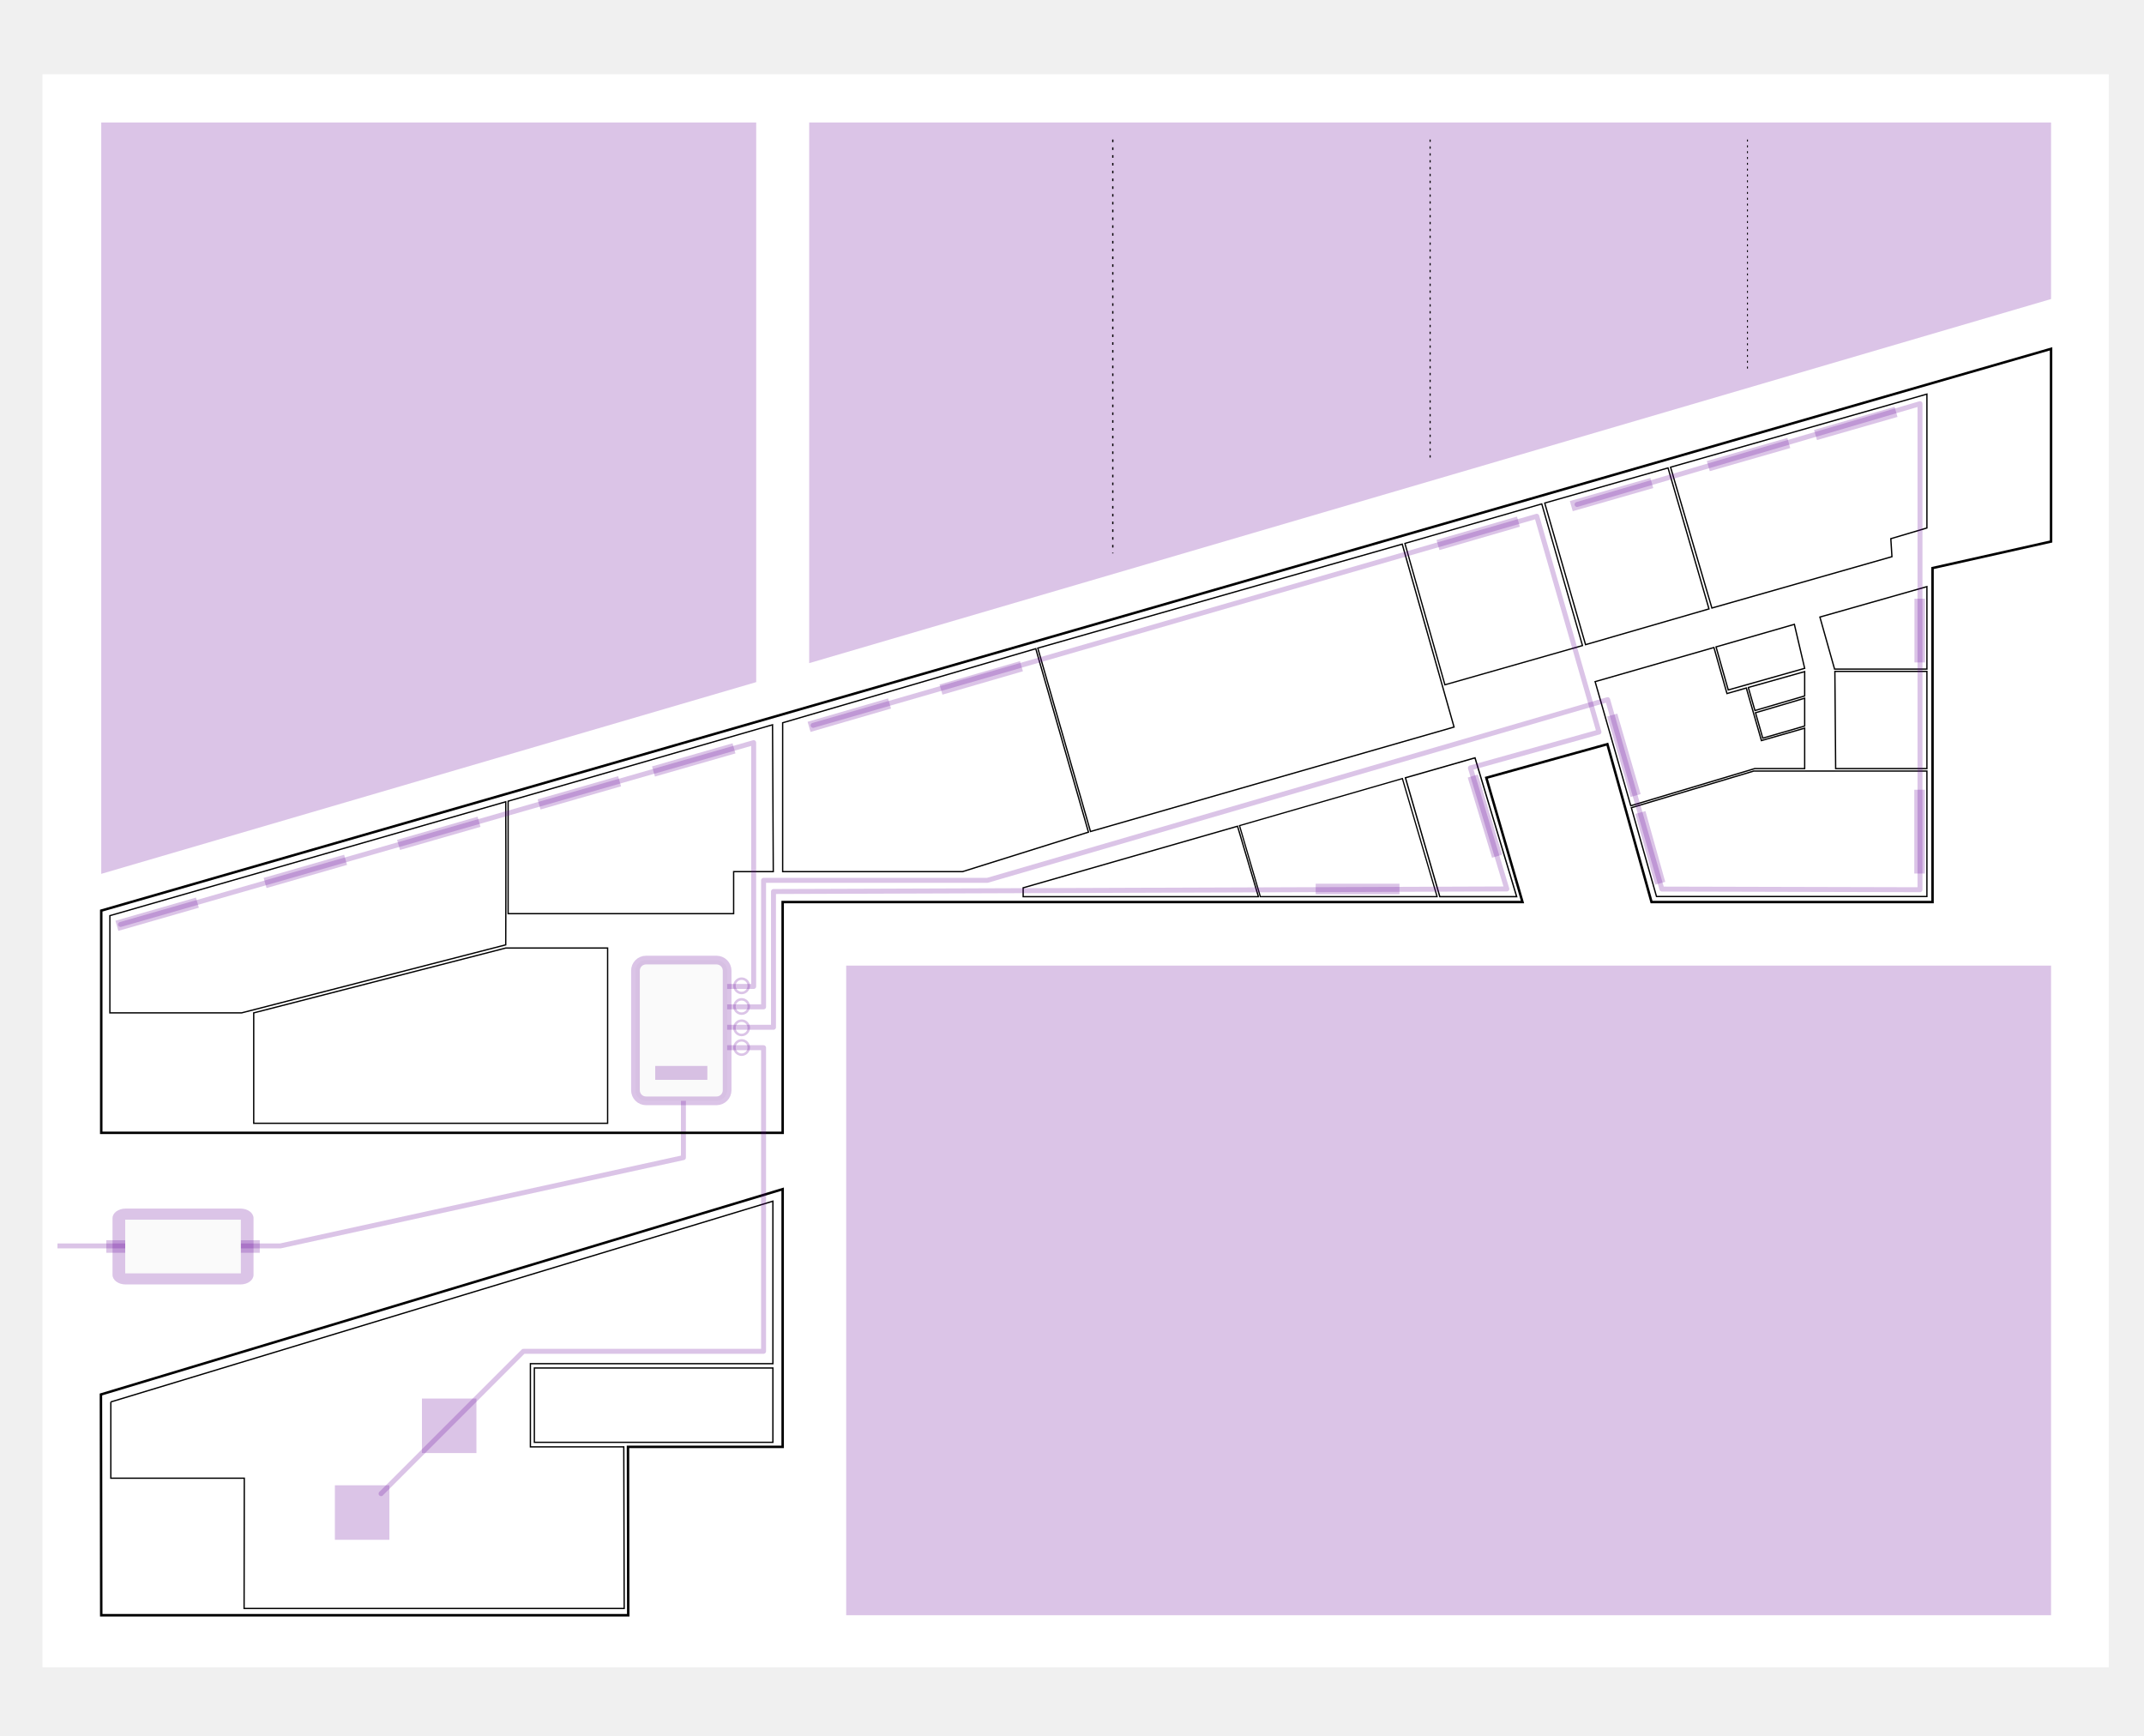
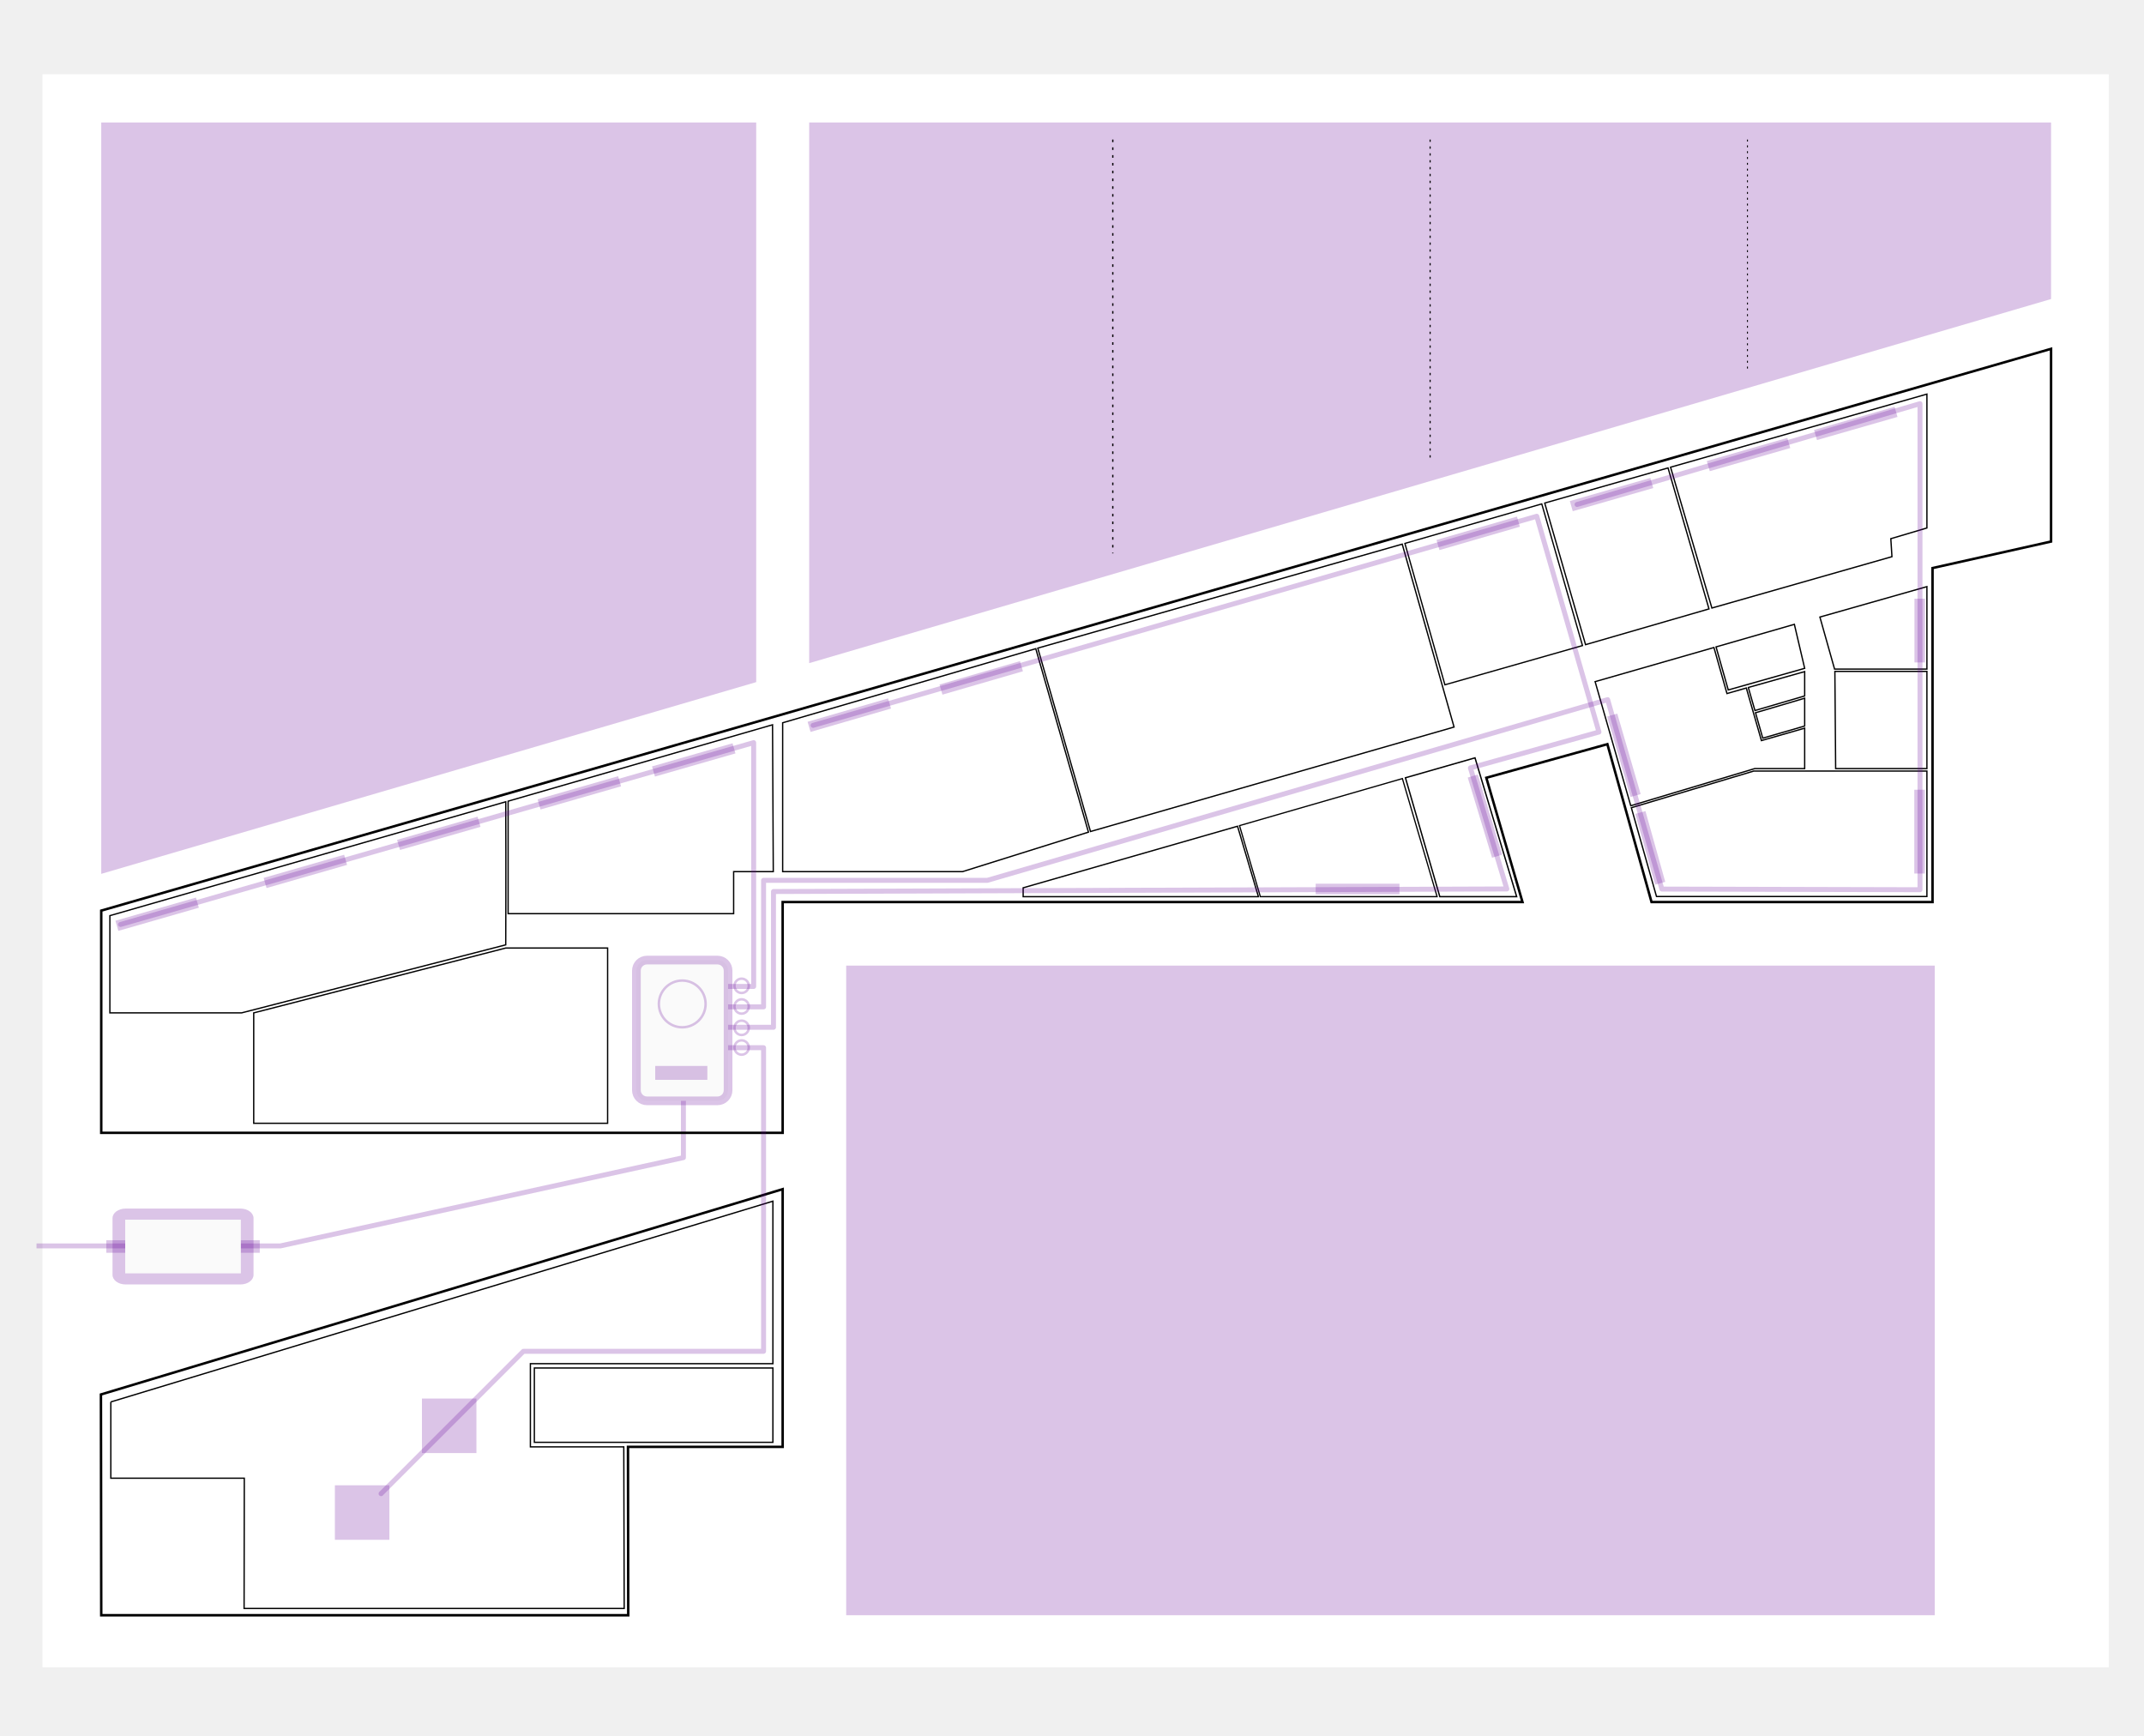
<svg xmlns="http://www.w3.org/2000/svg" width="432.435mm" height="350mm" viewBox="0 0 432.435 350" version="1.1" id="svg5">
  <defs id="defs2" />
  <g id="drawing" transform="translate(87.61958,-48.61679)" style="display:inline">
    <rect style="display:inline;opacity:1;fill:#ffffff;fill-opacity:1;stroke:none;stroke-width:0.47;stroke-linecap:butt;stroke-linejoin:round;stroke-miterlimit:4;stroke-dasharray:0.47, 3.759;stroke-dashoffset:0;stroke-opacity:1;stop-color:#000000" id="rect78717" width="416.761" height="321.272" x="-79.049" y="63.589" />
    <path style="fill:#660099;fill-opacity:0.231;stroke:none;stroke-width:0.265px;stroke-linecap:butt;stroke-linejoin:miter;stroke-opacity:1" d="M 75.588,182.353 V 73.313 l 250.482,-2.96e-4 v 35.611 z" id="path91226" />
    <path style="fill:#660099;fill-opacity:0.231;stroke:none;stroke-width:0.265px;stroke-linecap:butt;stroke-linejoin:miter;stroke-opacity:1" d="M 64.905,73.313 H -67.199 V 224.848 L 64.905,186.179 Z" id="path92253" />
    <rect style="display:inline;fill:none;fill-opacity:0.231;stroke:none;stroke-width:1.314;stroke-linecap:butt;stroke-linejoin:round;stroke-miterlimit:4;stroke-dasharray:none;stroke-dashoffset:0;stroke-opacity:0.231;stop-color:#000000" id="rect93623-7" width="58.473" height="31.883" x="267.598" y="73.312" />
    <rect style="display:inline;fill:none;fill-opacity:0.231;stroke:none;stroke-width:1.652;stroke-linecap:butt;stroke-linejoin:round;stroke-miterlimit:4;stroke-dasharray:none;stroke-dashoffset:0;stroke-opacity:0.231;stop-color:#000000" id="rect93623-9" width="58.473" height="50.375" x="203.594" y="73.313" />
    <rect style="display:inline;fill:none;fill-opacity:0.231;stroke:none;stroke-width:1.933;stroke-linecap:butt;stroke-linejoin:round;stroke-miterlimit:4;stroke-dasharray:none;stroke-dashoffset:0;stroke-opacity:0.231;stop-color:#000000" id="rect93623-6" width="58.473" height="68.96" x="139.591" y="73.313" />
    <rect style="opacity:1;fill:none;fill-opacity:0.231;stroke:none;stroke-width:2.178;stroke-linecap:butt;stroke-linejoin:round;stroke-miterlimit:4;stroke-dasharray:none;stroke-dashoffset:0;stroke-opacity:0.231;stop-color:#000000" id="rect93623" width="58.473" height="87.577" x="75.588" y="73.313" />
    <g id="g2723">
      <path style="display:inline;fill:none;stroke:#000000;stroke-width:0.262;stroke-linecap:butt;stroke-linejoin:miter;stroke-miterlimit:4;stroke-dasharray:0.524, 1.048;stroke-dashoffset:0;stroke-opacity:1" d="M 136.826,76.762 V 160.214" id="path942" />
      <path style="display:inline;fill:none;stroke:#000000;stroke-width:0.231;stroke-linecap:butt;stroke-linejoin:miter;stroke-miterlimit:4;stroke-dasharray:0.461, 0.923;stroke-dashoffset:0;stroke-opacity:1" d="M 200.829,76.762 V 141.429" id="path942-6" />
      <path style="display:inline;fill:none;stroke:#000000;stroke-width:0.196;stroke-linecap:butt;stroke-linejoin:miter;stroke-miterlimit:4;stroke-dasharray:0.391, 0.783;stroke-dashoffset:0;stroke-opacity:1" d="M 264.832,76.762 V 123.305" id="path942-6-3" />
    </g>
-     <path style="display:inline;fill:#660099;fill-opacity:0.231;stroke:none;stroke-width:0.265;stroke-linecap:butt;stroke-linejoin:miter;stroke-miterlimit:4;stroke-dasharray:0.265, 3.175;stroke-dashoffset:0;stroke-opacity:1" d="M 326.07,243.35 H 83.054 v 131.012 H 326.07 Z" id="graph" />
+     <path style="display:inline;fill:#660099;fill-opacity:0.231;stroke:none;stroke-width:0.251;stroke-linecap:butt;stroke-linejoin:miter;stroke-miterlimit:4;stroke-dasharray:0.251, 3.018;stroke-dashoffset:0;stroke-opacity:1" d="M 302.607,243.35 H 83.054 v 131.012 H 302.607 Z" id="graph" />
    <path style="display:none;fill:#fafafa;fill-opacity:1;stroke:none;stroke-width:0.5;stroke-linecap:butt;stroke-linejoin:miter;stroke-miterlimit:4;stroke-dasharray:none;stroke-dashoffset:0;stroke-opacity:1" d="M -67.199,224.884 V 68.196 H 326.07 v 43.392 z" id="status" />
    <rect style="display:inline;fill:#660099;fill-opacity:0.231;stroke:none;stroke-width:0.081;stroke-linecap:butt;stroke-linejoin:round;stroke-miterlimit:4;stroke-dasharray:none;stroke-dashoffset:0;stroke-opacity:1;stop-color:#000000" id="rect41701-4" width="30.954" height="2.526" x="-66.18" y="298.739" rx="0" ry="0" />
-     <path style="fill:none;stroke:#660099;stroke-width:1;stroke-linecap:butt;stroke-linejoin:round;stroke-miterlimit:4;stroke-dasharray:none;stroke-opacity:0.231" d="m 50.221,268.504 v 13.569 l -81.292,17.807 h -44.955" id="path43866" />
+     <path style="fill:none;stroke:#660099;stroke-width:1;stroke-linecap:butt;stroke-linejoin:round;stroke-miterlimit:4;stroke-dasharray:none;stroke-opacity:0.231" d="m 50.221,268.504 v 13.569 l -81.292,17.807 h -49.188" id="path43866" />
    <rect style="display:inline;fill:#660099;fill-opacity:0.231;stroke:none;stroke-width:0.125;stroke-linecap:round;stroke-linejoin:round;stroke-miterlimit:4;stroke-dasharray:none;stroke-dashoffset:0;stroke-opacity:1;stop-color:#000000" id="rect14422-5" width="28.44" height="15.302" x="-64.923" y="292.351" rx="2.626" ry="1.935" />
    <rect style="display:inline;opacity:1;fill:#fafafa;fill-opacity:1;stroke:none;stroke-width:0.145;stroke-linecap:butt;stroke-linejoin:round;stroke-miterlimit:4;stroke-dasharray:none;stroke-dashoffset:0;stroke-opacity:1;stop-color:#000000" id="rect41701" width="23.323" height="10.824" x="-62.365" y="294.59" rx="0" ry="0" />
    <path style="display:inline;fill:none;stroke:#000000;stroke-width:0.265px;stroke-linecap:butt;stroke-linejoin:miter;stroke-opacity:1" d="m 249.325,142.838 8.335,28.402 36.318,-10.36 -0.228,-3.626 7.28,-2.161 v -26.997 z" id="Gólyafészek" />
    <path style="display:inline;fill:none;stroke:#000000;stroke-width:0.265px;stroke-linecap:butt;stroke-linejoin:miter;stroke-opacity:1" d="m 241.416,211.511 24.682,-7.397 h 34.931 v 25.306 h -54.54 z" id="Oktopusz" />
    <path style="display:inline;fill:none;stroke:#000000;stroke-width:0.263px;stroke-linecap:butt;stroke-linejoin:miter;stroke-opacity:1" d="m 223.944,150.065 24.872,-7.081 8.259,28.432 -24.897,7.212 z" id="PK" />
    <path style="display:inline;fill:none;stroke:#000000;stroke-width:0.259px;stroke-linecap:butt;stroke-linejoin:miter;stroke-opacity:1" d="m 223.348,150.241 -27.604,7.966 8.067,28.512 27.748,-7.909 z" id="SZGK" />
    <path style="display:inline;fill:none;stroke:#000000;stroke-width:0.275px;stroke-linecap:butt;stroke-linejoin:miter;stroke-opacity:1" d="m 195.851,205.472 14.031,-4.019 8.403,27.991 h -15.503 z" id="Gólyairoda" />
    <path style="display:inline;fill:none;stroke:#000000;stroke-width:0.247px;stroke-linecap:butt;stroke-linejoin:miter;stroke-opacity:1" d="m 195.236,205.632 -32.852,9.487 4.201,14.326 h 35.652 z" id="Lahmacun" />
    <path style="fill:none;stroke:#000000;stroke-width:0.265px;stroke-linecap:butt;stroke-linejoin:miter;stroke-opacity:1" d="m 121.291,179.439 10.624,36.995 -25.401,7.966 H 70.239 v -30.02 z" id="Mérce" />
    <path style="fill:none;stroke:#000000;stroke-width:0.265px;stroke-linecap:butt;stroke-linejoin:miter;stroke-opacity:1" d="m 68.346,224.399 -0.149,-29.618 -53.33,15.41 v 22.688 h 45.486 l 4.94e-4,-8.48 z" id="kisterem" />
    <path style="fill:none;stroke:#000000;stroke-width:0.265px;stroke-linecap:butt;stroke-linejoin:miter;stroke-opacity:1" d="m 14.385,210.313 -79.843,22.964 v 19.607 h 26.56 l 53.283,-13.721 c 0,0 0.062,-14.952 -1.64e-4,-28.849 z" id="vendégtér" />
    <path style="fill:none;stroke:#000000;stroke-width:0.265px;stroke-linecap:butt;stroke-linejoin:miter;stroke-opacity:1" d="m 195.203,158.354 -73.506,20.969 10.633,36.986 73.328,-21.07 z" id="OktopuszKeramia" />
    <path style="fill:none;stroke:#000000;stroke-width:0.265px;stroke-linecap:butt;stroke-linejoin:miter;stroke-opacity:1" d="m 161.984,215.244 -43.238,12.417 v 1.784 h 47.449 z" id="haromszogRaktar" />
    <path style="fill:none;stroke:#000000;stroke-width:0.265px;stroke-linecap:butt;stroke-linejoin:miter;stroke-opacity:1" d="m 241.296,211.112 -7.188,-25.028 23.962,-6.881 2.633,9.284 3.902,-1.121 3.046,10.607 8.724,-2.507 v 8.156 h -10.085 z" id="GEP" />
    <path style="fill:none;stroke:#000000;stroke-width:0.265px;stroke-linecap:butt;stroke-linejoin:miter;stroke-opacity:1" d="m 279.446,173.059 21.583,-6.136 v 16.636 h -18.623 z" id="kistargyalo" />
    <path style="fill:none;stroke:#000000;stroke-width:0.265px;stroke-linecap:butt;stroke-linejoin:miter;stroke-opacity:1" d="m 301.029,184.014 1e-5,19.61 H 282.623 l -0.156,-19.61 z" id="OktopuszSzitaKismuhely" />
    <path style="fill:none;stroke:#000000;stroke-width:0.265px;stroke-linecap:butt;stroke-linejoin:miter;stroke-opacity:1" d="m 276.375,184.059 -11.368,3.199 1.336,4.652 10.032,-2.944 z" id="wc1" />
    <path style="fill:none;stroke:#000000;stroke-width:0.265px;stroke-linecap:butt;stroke-linejoin:miter;stroke-opacity:1" d="m 276.375,189.428 v 5.607 l -8.453,2.447 -1.461,-5.125 z" id="wc2" />
    <path style="fill:none;stroke:#000000;stroke-width:0.265px;stroke-linecap:butt;stroke-linejoin:miter;stroke-opacity:1" d="m 274.295,174.526 -15.794,4.552 2.461,8.679 15.413,-4.358 z" id="wc3" />
    <path style="fill:none;stroke:#000000;stroke-width:0.5;stroke-linecap:butt;stroke-linejoin:miter;stroke-miterlimit:4;stroke-dasharray:none;stroke-opacity:1" d="m -67.199,232.262 -2.6e-4,44.81 h 137.438 l 2.6e-4,-46.537 149.22,1.2e-4 -7.295,-25.065 24.417,-6.778 8.905,31.842 h 56.677 v -67.358 l 23.907,-5.349 -1.1e-4,-38.862 z" id="envelope_emelet" />
    <path style="display:inline;fill:none;stroke:#000000;stroke-width:0.265;stroke-linecap:butt;stroke-linejoin:miter;stroke-miterlimit:4;stroke-dasharray:none;stroke-opacity:1" d="m 34.934,239.808 -20.548,-4e-5 -50.832,13.076 v 22.269 l 71.38,-3.8e-4 z" id="pult" />
    <path style="fill:none;stroke:#000000;stroke-width:0.5;stroke-linecap:butt;stroke-linejoin:miter;stroke-miterlimit:4;stroke-dasharray:none;stroke-opacity:1" d="M -67.263,329.841 70.239,288.436 v 51.967 H 39.042 l 0.051,33.958 -106.292,-4e-4 z" id="envelope_foldszint" />
    <path style="display:inline;fill:none;stroke:#000000;stroke-width:0.265px;stroke-linecap:butt;stroke-linejoin:miter;stroke-opacity:1" d="m 68.271,324.5 v 14.989 h -48.113 v -14.989 z" id="lenti_wc" />
    <path style="fill:none;stroke:#000000;stroke-width:0.265px;stroke-linecap:butt;stroke-linejoin:miter;stroke-opacity:1" d="m -65.267,331.342 133.538,-40.484 v 32.772 h -48.913 v 16.774 h 18.837 l 0.083,32.587 h -76.665 l 0.04,-26.26 h -26.92 v -15.388" id="Trafóház" />
    <g id="g33836" transform="translate(-4.233333,4.233333)">
      <rect style="opacity:1;fill:#660099;fill-opacity:0.231;stroke:none;stroke-width:0.215;stroke-linecap:butt;stroke-linejoin:round;stroke-miterlimit:4;stroke-dasharray:none;stroke-dashoffset:0;stroke-opacity:0.231;stop-color:#000000" id="rect33730" width="10.995" height="10.995" x="-15.842" y="343.921" />
      <rect style="display:inline;fill:#660099;fill-opacity:0.231;stroke:none;stroke-width:0.215;stroke-linecap:butt;stroke-linejoin:round;stroke-miterlimit:4;stroke-dasharray:none;stroke-dashoffset:0;stroke-opacity:0.231;stop-color:#000000" id="rect33730-9" width="10.995" height="10.995" x="1.713" y="326.428" />
    </g>
    <g id="g33423">
      <rect style="display:inline;fill:#660099;fill-opacity:0.231;stroke:none;stroke-width:0.215;stroke-linecap:butt;stroke-linejoin:round;stroke-miterlimit:4;stroke-dasharray:none;stroke-dashoffset:0;stroke-opacity:0.231;stop-color:#000000" id="rect31216-2-3-52" width="16.898" height="2.128" x="-13.937" y="207.4" ry="0" transform="rotate(-16.0342)" />
      <rect style="display:inline;fill:#660099;fill-opacity:0.231;stroke:none;stroke-width:0.215;stroke-linecap:butt;stroke-linejoin:round;stroke-miterlimit:4;stroke-dasharray:none;stroke-dashoffset:0;stroke-opacity:0.231;stop-color:#000000" id="rect31216-2-3-9" width="16.898" height="2.128" x="-37.952" y="207.406" ry="0" transform="rotate(-16.0342)" />
      <rect style="display:inline;fill:#660099;fill-opacity:0.231;stroke:none;stroke-width:0.215;stroke-linecap:butt;stroke-linejoin:round;stroke-miterlimit:4;stroke-dasharray:none;stroke-dashoffset:0;stroke-opacity:0.231;stop-color:#000000" id="rect31216-2-3-52-2" width="16.898" height="2.128" x="-67.448" y="207.428" ry="0" transform="rotate(-16.0342)" />
      <rect style="display:inline;fill:#660099;fill-opacity:0.231;stroke:none;stroke-width:0.215;stroke-linecap:butt;stroke-linejoin:round;stroke-miterlimit:4;stroke-dasharray:none;stroke-dashoffset:0;stroke-opacity:0.231;stop-color:#000000" id="rect31216-2-3-9-4" width="16.898" height="2.128" x="-95.438" y="207.37" ry="0" transform="rotate(-16.0342)" />
      <rect style="display:inline;fill:#660099;fill-opacity:0.231;stroke:none;stroke-width:0.215;stroke-linecap:butt;stroke-linejoin:round;stroke-miterlimit:4;stroke-dasharray:none;stroke-dashoffset:0;stroke-opacity:0.231;stop-color:#000000" id="rect31216-2-3-9-7" width="16.898" height="2.128" x="-126.548" y="207.414" ry="0" transform="rotate(-16.0342)" />
    </g>
    <g id="g33266">
      <rect style="display:inline;fill:#660099;fill-opacity:0.231;stroke:none;stroke-width:0.202;stroke-linecap:butt;stroke-linejoin:round;stroke-miterlimit:4;stroke-dasharray:none;stroke-dashoffset:0;stroke-opacity:0.231;stop-color:#000000" id="rect31216-5" width="14.824" height="2.128" x="270.131" y="-178.086" ry="0" transform="rotate(74.37511)" />
      <rect style="display:inline;fill:#660099;fill-opacity:0.231;stroke:none;stroke-width:0.215;stroke-linecap:butt;stroke-linejoin:round;stroke-miterlimit:4;stroke-dasharray:none;stroke-dashoffset:0;stroke-opacity:0.231;stop-color:#000000" id="rect31216-2" width="16.898" height="2.128" x="207.881" y="-300.616" ry="0" transform="rotate(90)" />
      <rect style="display:inline;fill:#660099;fill-opacity:0.231;stroke:none;stroke-width:0.215;stroke-linecap:butt;stroke-linejoin:round;stroke-miterlimit:4;stroke-dasharray:none;stroke-dashoffset:0;stroke-opacity:0.231;stop-color:#000000" id="rect31216-2-3" width="16.898" height="2.128" x="230.066" y="206.916" ry="0" transform="rotate(-16.0342)" />
      <rect style="display:inline;fill:#660099;fill-opacity:0.231;stroke:none;stroke-width:0.215;stroke-linecap:butt;stroke-linejoin:round;stroke-miterlimit:4;stroke-dasharray:none;stroke-dashoffset:0;stroke-opacity:0.231;stop-color:#000000" id="rect31216-2-3-5" width="16.898" height="2.128" x="207.547" y="206.973" ry="0" transform="rotate(-16.0342)" />
      <rect style="display:inline;fill:#660099;fill-opacity:0.231;stroke:none;stroke-width:0.215;stroke-linecap:butt;stroke-linejoin:round;stroke-miterlimit:4;stroke-dasharray:none;stroke-dashoffset:0;stroke-opacity:0.231;stop-color:#000000" id="rect31216-2-3-6" width="16.898" height="2.128" x="178.761" y="207.098" ry="0" transform="rotate(-16.0342)" />
      <rect style="display:inline;fill:#660099;fill-opacity:0.231;stroke:none;stroke-width:0.215;stroke-linecap:butt;stroke-linejoin:round;stroke-miterlimit:4;stroke-dasharray:none;stroke-dashoffset:0;stroke-opacity:0.231;stop-color:#000000" id="rect31216-1-8-1" width="16.898" height="2.128" x="251.416" y="-175.436" ry="0" transform="rotate(73.80998)" />
      <rect style="display:inline;fill:#660099;fill-opacity:0.231;stroke:none;stroke-width:0.188;stroke-linecap:butt;stroke-linejoin:round;stroke-miterlimit:4;stroke-dasharray:none;stroke-dashoffset:0;stroke-opacity:0.231;stop-color:#000000" id="rect31216-2-1" width="12.853" height="2.128" x="169.357" y="-300.649" ry="0" transform="rotate(90)" />
    </g>
    <g id="g32196">
      <rect style="opacity:1;fill:#660099;fill-opacity:0.231;stroke:none;stroke-width:0.215;stroke-linecap:butt;stroke-linejoin:round;stroke-miterlimit:4;stroke-dasharray:none;stroke-dashoffset:0;stroke-opacity:0.231;stop-color:#000000" id="rect31216" width="16.898" height="2.128" x="177.75" y="226.834" ry="0" />
      <rect style="display:inline;fill:#660099;fill-opacity:0.231;stroke:none;stroke-width:0.215;stroke-linecap:butt;stroke-linejoin:round;stroke-miterlimit:4;stroke-dasharray:none;stroke-dashoffset:0;stroke-opacity:0.231;stop-color:#000000" id="rect31216-1" width="16.898" height="2.128" x="257.084" y="-141.929" ry="0" transform="rotate(73.12335)" />
      <rect style="display:inline;fill:#660099;fill-opacity:0.231;stroke:none;stroke-width:0.215;stroke-linecap:butt;stroke-linejoin:round;stroke-miterlimit:4;stroke-dasharray:none;stroke-dashoffset:0;stroke-opacity:0.231;stop-color:#000000" id="rect31216-1-8" width="16.898" height="2.128" x="150.182" y="207.619" ry="0" transform="rotate(-16.19002)" />
      <rect style="display:inline;fill:#660099;fill-opacity:0.231;stroke:none;stroke-width:0.215;stroke-linecap:butt;stroke-linejoin:round;stroke-miterlimit:4;stroke-dasharray:none;stroke-dashoffset:0;stroke-opacity:0.231;stop-color:#000000" id="rect31216-1-8-0" width="16.898" height="2.128" x="45.791" y="207.663" ry="0" transform="rotate(-16.19002)" />
      <rect style="display:inline;fill:#660099;fill-opacity:0.231;stroke:none;stroke-width:0.215;stroke-linecap:butt;stroke-linejoin:round;stroke-miterlimit:4;stroke-dasharray:none;stroke-dashoffset:0;stroke-opacity:0.231;stop-color:#000000" id="rect31216-1-8-05" width="16.898" height="2.128" x="18.144" y="207.467" ry="0" transform="rotate(-16.19002)" />
    </g>
    <path style="fill:none;stroke:#660099;stroke-width:1;stroke-linecap:round;stroke-linejoin:round;stroke-miterlimit:4;stroke-dasharray:none;stroke-opacity:0.231" d="m 46.68,259.908 19.71,-4.1e-4 v 8.769 52.461 l -48.441,4.1e-4 -28.707,28.707" id="path7279" />
    <path style="fill:none;stroke:#660099;stroke-width:1;stroke-linecap:round;stroke-linejoin:round;stroke-miterlimit:4;stroke-dasharray:none;stroke-opacity:0.231" d="m 47.714,255.792 20.676,-3.3e-4 1.87e-4,-27.381 147.911,-0.518 -7.345,-24.411 25.926,-7.237 -12.543,-43.514 -145.963,42.17" id="path6020" />
    <path style="fill:none;stroke:#660099;stroke-width:1;stroke-linecap:round;stroke-linejoin:round;stroke-miterlimit:4;stroke-dasharray:none;stroke-opacity:0.231" d="m 46.68,247.558 17.71,-7e-5 V 198.381 l -127.688,36.669" id="path6552" />
    <path style="fill:none;stroke:#660099;stroke-width:1;stroke-linecap:round;stroke-linejoin:round;stroke-miterlimit:4;stroke-dasharray:none;stroke-opacity:0.231" d="M 47.714,251.675 H 66.39 l 1.67e-4,-25.523 h 45.138 l 125.109,-36.438 10.936,38.204 52.058,0.129 v -98.02 l -69.163,20.327" id="path5000" />
-     <rect style="opacity:1;fill:#fafafa;fill-opacity:1;stroke:#660099;stroke-width:1.755;stroke-linecap:round;stroke-linejoin:round;stroke-miterlimit:4;stroke-dasharray:none;stroke-dashoffset:0;stroke-opacity:0.231;stop-color:#000000" id="rect14620" width="18.49" height="28.387" x="40.548" y="242.236" ry="2.14" />
+     <rect style="opacity:1;fill:#fafafa;fill-opacity:1;stroke:#660099;stroke-width:1.755;stroke-linecap:round;stroke-linejoin:round;stroke-miterlimit:4;stroke-dasharray:none;stroke-dashoffset:0;stroke-opacity:0.231;stop-color:#000000" id="rect14620" width="18.49" height="28.387" x="40.739" y="242.236" ry="2.14" />
    <rect style="opacity:1;fill:#660099;fill-opacity:0.231;stroke:none;stroke-width:0.204;stroke-linecap:round;stroke-linejoin:round;stroke-miterlimit:4;stroke-dasharray:none;stroke-dashoffset:0;stroke-opacity:0.79;stop-color:#000000" id="rect14422" width="10.515" height="2.803" x="44.536" y="263.584" />
+     <circle style="display:inline;fill:none;fill-opacity:0.231;stroke:#660099;stroke-width:0.5;stroke-linecap:butt;stroke-linejoin:round;stroke-miterlimit:4;stroke-dasharray:none;stroke-dashoffset:0;stroke-opacity:0.231;stop-color:#000000" id="path79704-9" cx="49.984" cy="251.079" r="4.713" />
    <circle style="opacity:1;fill:none;fill-opacity:0.231;stroke:#660099;stroke-width:0.5;stroke-linecap:butt;stroke-linejoin:round;stroke-miterlimit:4;stroke-dasharray:none;stroke-dashoffset:0;stroke-opacity:0.231;stop-color:#000000" id="path79704" cx="61.961" cy="247.427" r="1.444" />
    <circle style="display:inline;fill:none;fill-opacity:0.231;stroke:#660099;stroke-width:0.5;stroke-linecap:butt;stroke-linejoin:round;stroke-miterlimit:4;stroke-dasharray:none;stroke-dashoffset:0;stroke-opacity:0.231;stop-color:#000000" id="path79704-7" cx="61.961" cy="259.873" r="1.444" />
    <circle style="display:inline;fill:none;fill-opacity:0.231;stroke:#660099;stroke-width:0.5;stroke-linecap:butt;stroke-linejoin:round;stroke-miterlimit:4;stroke-dasharray:none;stroke-dashoffset:0;stroke-opacity:0.231;stop-color:#000000" id="path79704-2" cx="61.961" cy="255.897" r="1.444" />
    <circle style="display:inline;fill:none;fill-opacity:0.231;stroke:#660099;stroke-width:0.5;stroke-linecap:butt;stroke-linejoin:round;stroke-miterlimit:4;stroke-dasharray:none;stroke-dashoffset:0;stroke-opacity:0.231;stop-color:#000000" id="path79704-8" cx="61.961" cy="251.594" r="1.444" />
-     <rect style="opacity:1;fill:none;fill-opacity:1;stroke:none;stroke-width:0.5;stroke-linecap:butt;stroke-linejoin:round;stroke-miterlimit:4;stroke-dasharray:none;stroke-dashoffset:0;stroke-opacity:0.231;stop-color:#000000" id="rect29409" width="9.823" height="7.238" x="44.353" y="249.221" ry="1.828" />
    <path style="fill:none;fill-opacity:0.281;stroke:none;stroke-width:0.265;stroke-linecap:butt;stroke-linejoin:miter;stroke-miterlimit:4;stroke-dasharray:0.265, 3.18;stroke-dashoffset:0;stroke-opacity:1" d="M 15.84,241.412 H 66.448 v 31.712 H 15.84 Z" id="control" />
  </g>
</svg>
